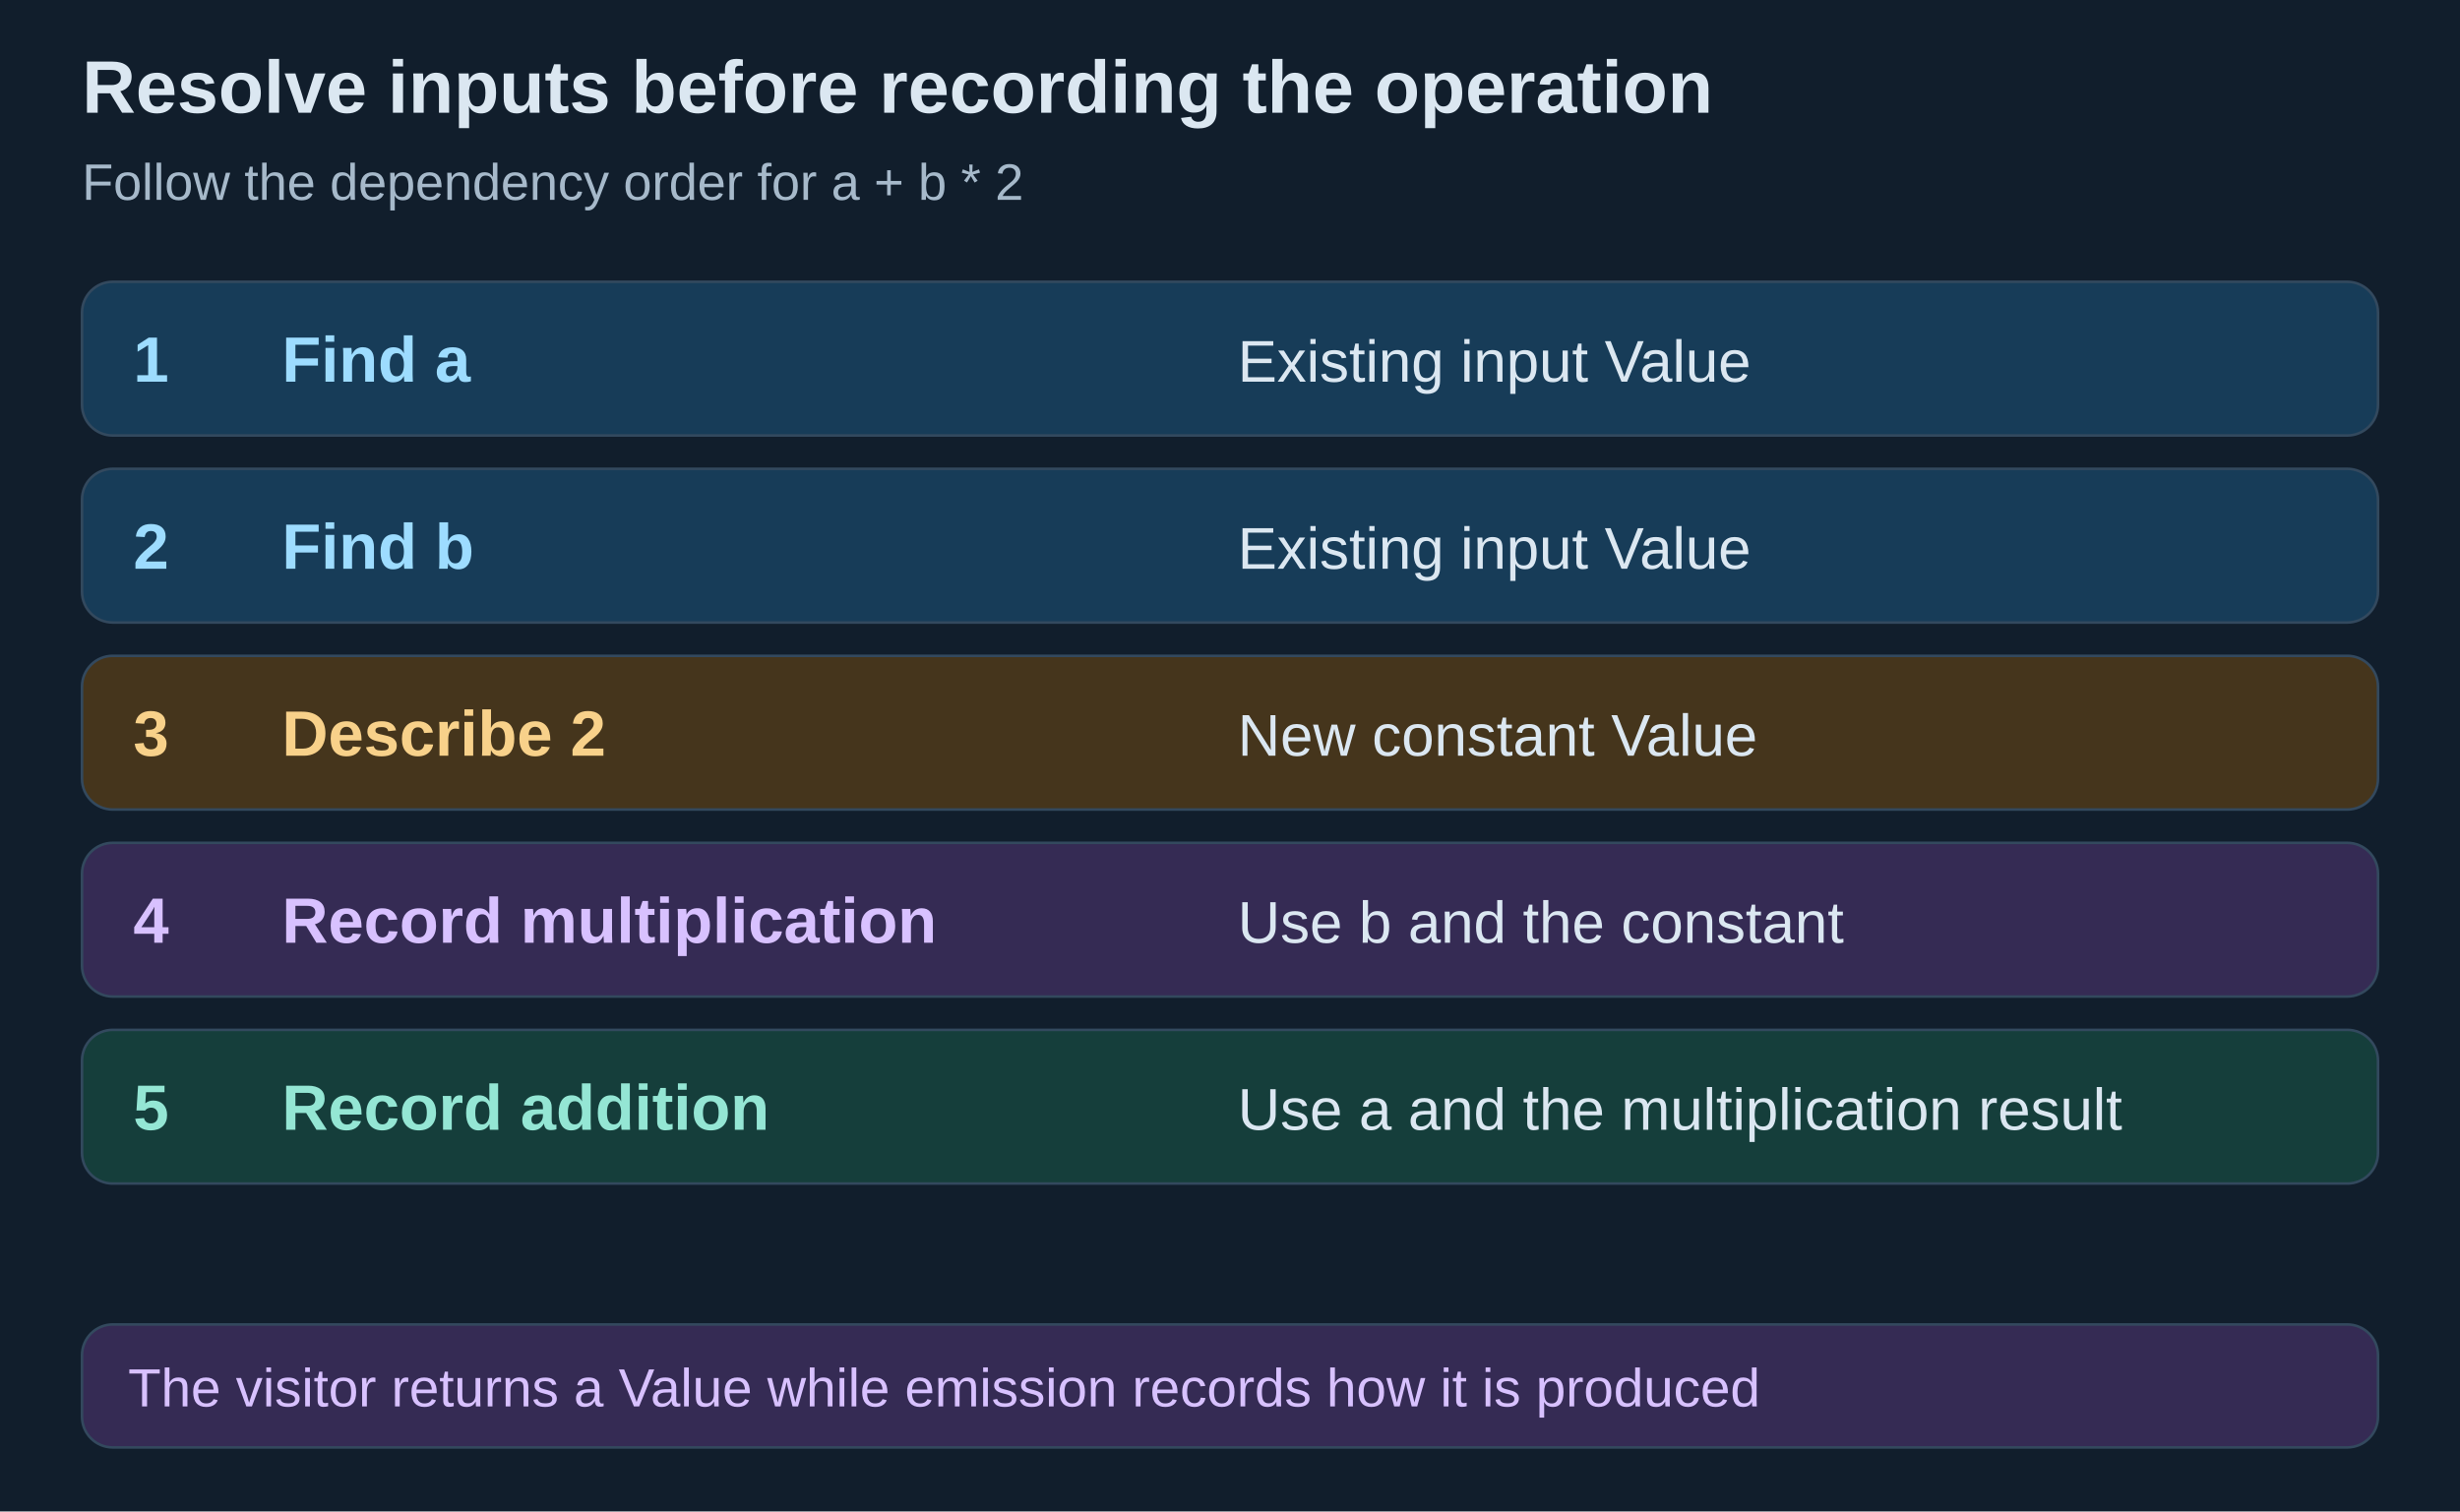
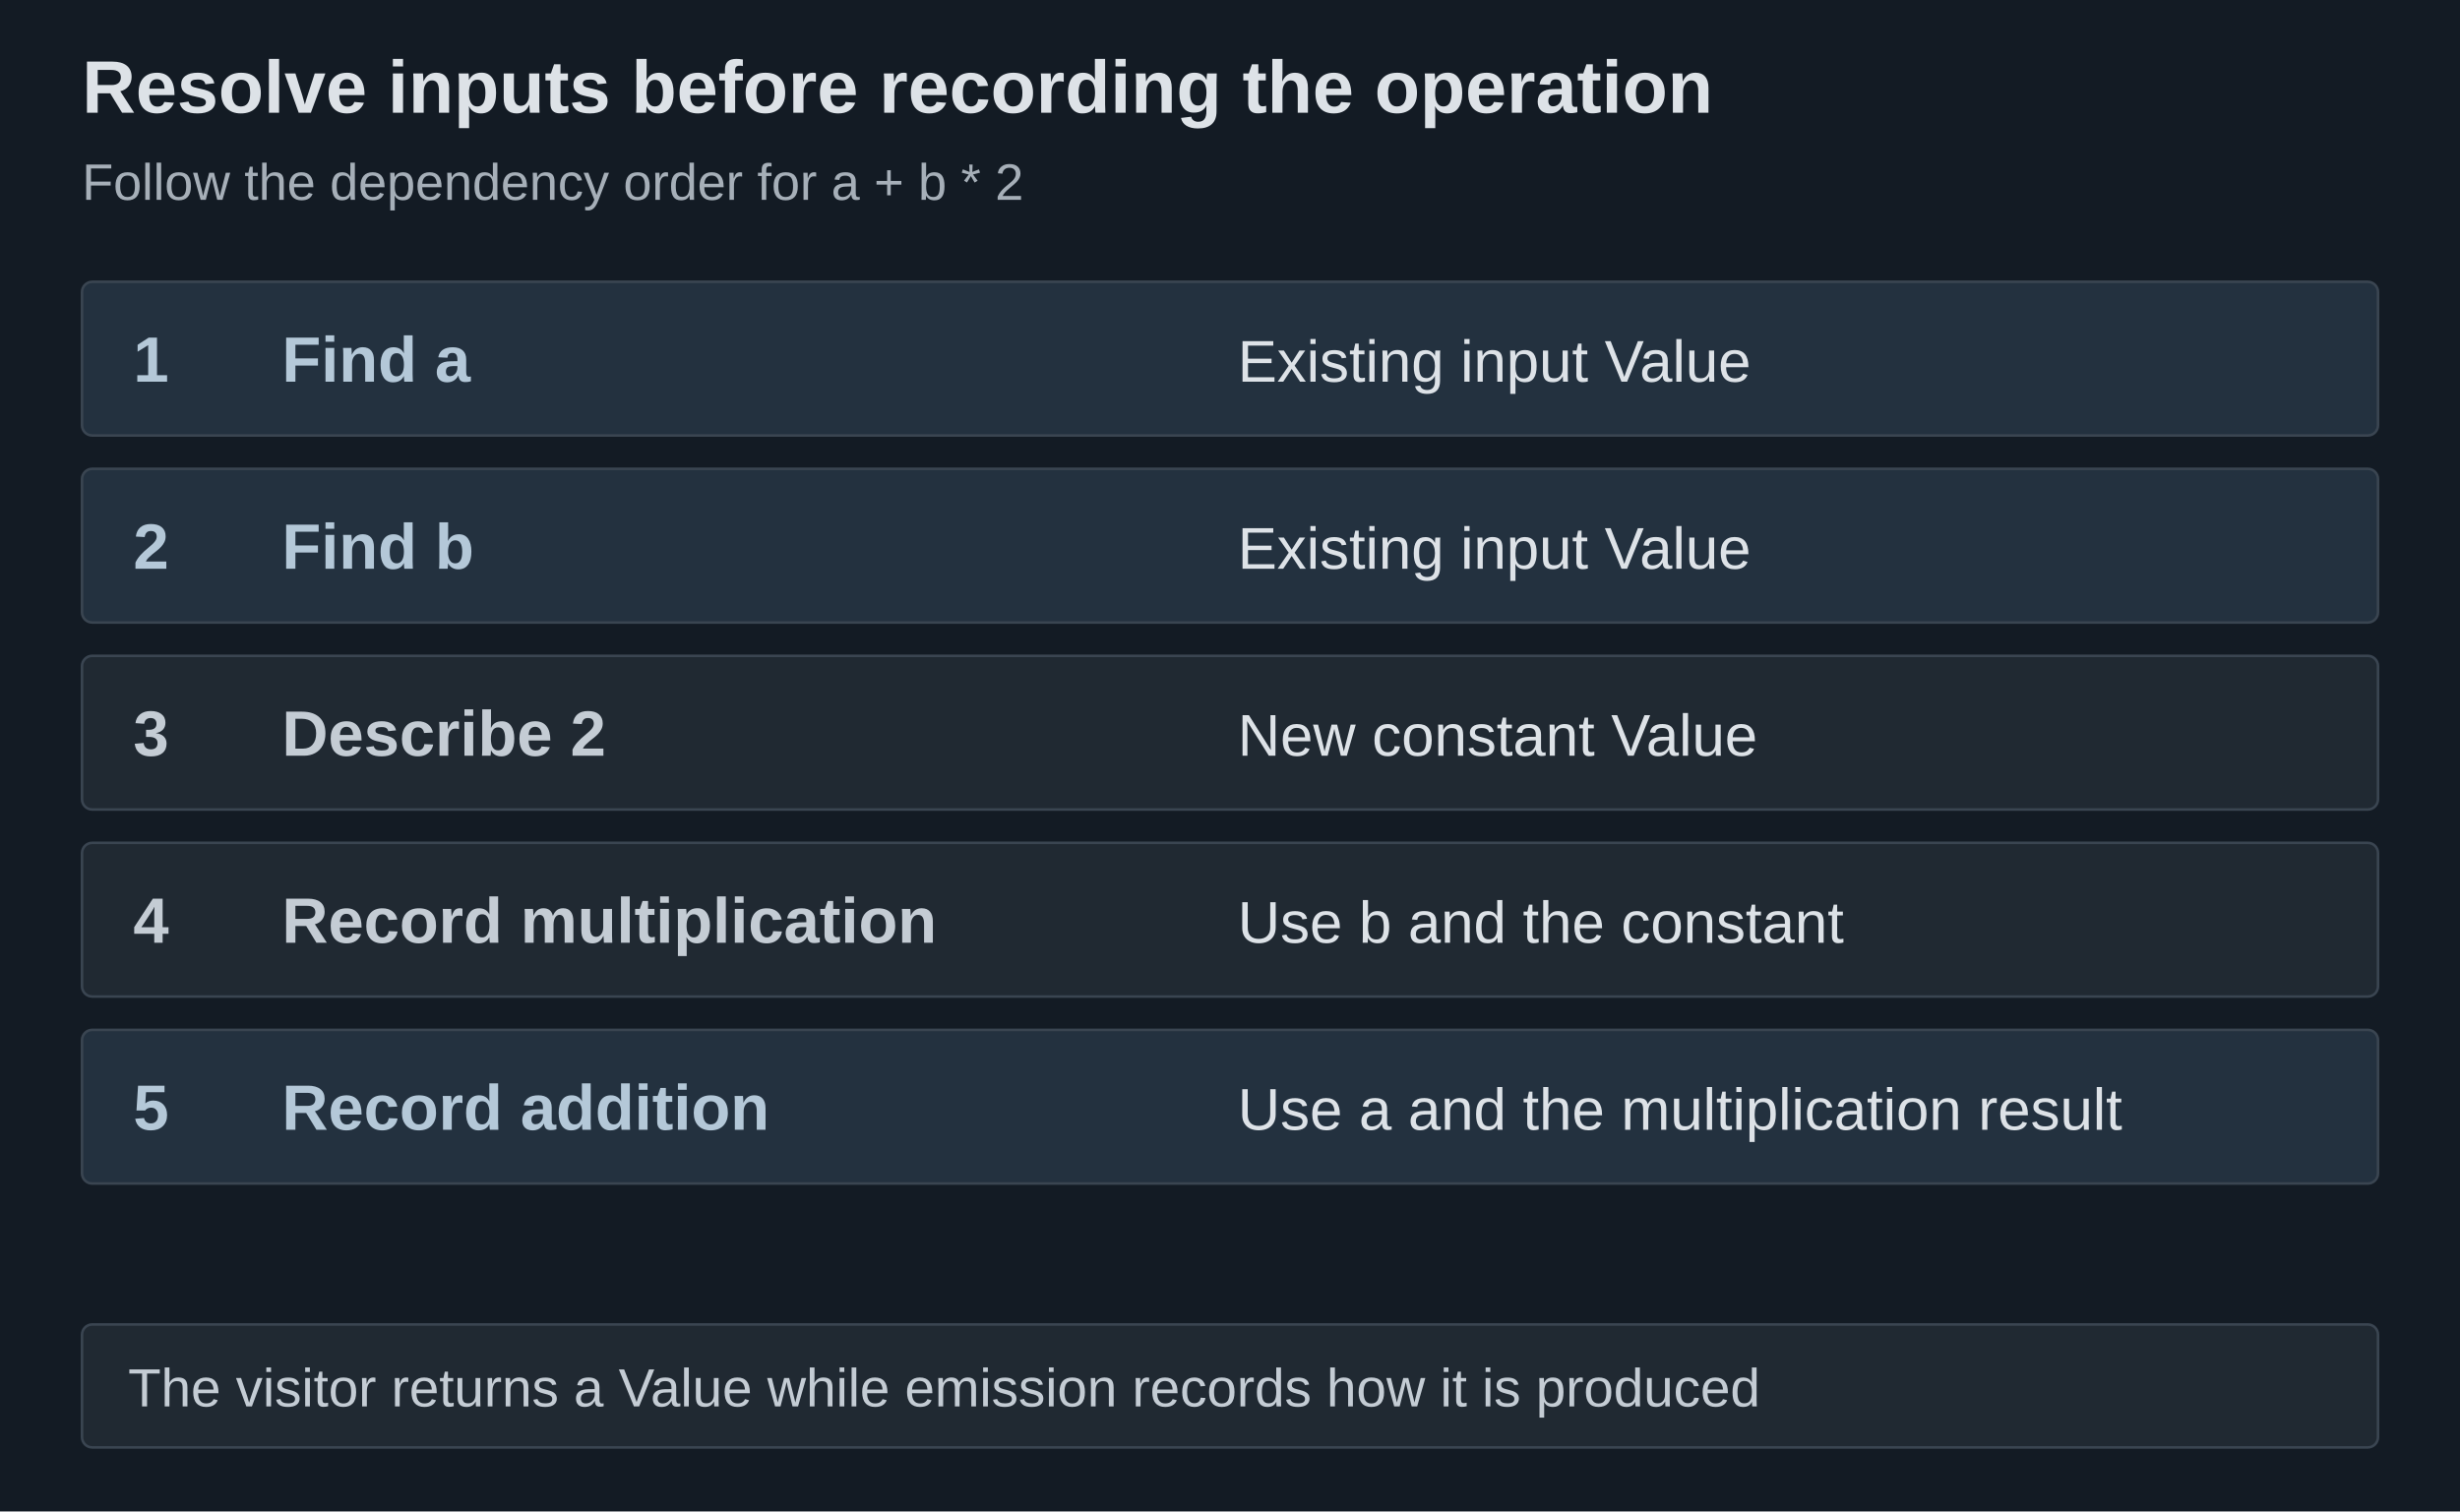
<svg xmlns="http://www.w3.org/2000/svg" width="960" height="590" viewBox="0 0 960 590" role="img" aria-labelledby="title desc">
  <defs>
    <marker id="arrow" viewBox="0 0 10 10" refX="9" refY="5" markerWidth="7" markerHeight="7" orient="auto-start-reverse">
-       <path d="M0 0L10 5L0 10Z" fill="#a6b9ca" />
+       <path d="M0 0L10 5L0 10Z" fill="#a6afb8" />
    </marker>
  </defs>
  <style>text{font-family:Arial,Helvetica,sans-serif}.code{font-family:Consolas,"DejaVu Sans Mono",monospace}</style>
-   <rect width="960" height="590" fill="#111e2c" />
-   <text x="32" y="44" font-size="29" fill="#dbe7f1" font-weight="700">Resolve inputs before recording the operation</text>
-   <text x="32" y="78" font-size="20" fill="#a6b9ca">Follow the dependency order for a + b * 2</text>
-   <rect x="32" y="110" width="896" height="60" rx="12" fill="#173c58" stroke="#33495e" />
-   <text x="52" y="149" font-size="25" fill="#9ddcff" font-weight="700">1</text>
-   <text x="110" y="149" font-size="25" fill="#9ddcff" font-weight="700">Find a</text>
-   <text x="483" y="149" font-size="23" fill="#dbe7f1">Existing input Value</text>
-   <rect x="32" y="183" width="896" height="60" rx="12" fill="#173c58" stroke="#33495e" />
-   <text x="52" y="222" font-size="25" fill="#9ddcff" font-weight="700">2</text>
-   <text x="110" y="222" font-size="25" fill="#9ddcff" font-weight="700">Find b</text>
-   <text x="483" y="222" font-size="23" fill="#dbe7f1">Existing input Value</text>
-   <rect x="32" y="256" width="896" height="60" rx="12" fill="#45351c" stroke="#33495e" />
-   <text x="52" y="295" font-size="25" fill="#f8d18a" font-weight="700">3</text>
-   <text x="110" y="295" font-size="25" fill="#f8d18a" font-weight="700">Describe 2</text>
-   <text x="483" y="295" font-size="23" fill="#dbe7f1">New constant Value</text>
-   <rect x="32" y="329" width="896" height="60" rx="12" fill="#352b54" stroke="#33495e" />
-   <text x="52" y="368" font-size="25" fill="#d8c1ff" font-weight="700">4</text>
-   <text x="110" y="368" font-size="25" fill="#d8c1ff" font-weight="700">Record multiplication</text>
-   <text x="483" y="368" font-size="23" fill="#dbe7f1">Use b and the constant</text>
-   <rect x="32" y="402" width="896" height="60" rx="12" fill="#153e3b" stroke="#33495e" />
-   <text x="52" y="441" font-size="25" fill="#94e6d4" font-weight="700">5</text>
-   <text x="110" y="441" font-size="25" fill="#94e6d4" font-weight="700">Record addition</text>
-   <text x="483" y="441" font-size="23" fill="#dbe7f1">Use a and the multiplication result</text>
-   <rect x="32" y="517" width="896" height="48" rx="12" fill="#352b54" stroke="#33495e" />
-   <text x="50" y="549" font-size="21" fill="#d8c1ff">The visitor returns a Value while emission records how it is produced</text>
+   <rect width="960" height="590" fill="#131b24" />
+   <text x="32" y="44" font-size="29" fill="#dde2e7" font-weight="700">Resolve inputs before recording the operation</text>
+   <text x="32" y="78" font-size="20" fill="#a6afb8">Follow the dependency order for a + b * 2</text>
+   <rect x="32" y="110" width="896" height="60" rx="4" fill="#23313f" stroke="#3a4551" />
+   <text x="52" y="149" font-size="25" fill="#b4c8d8" font-weight="700">1</text>
+   <text x="110" y="149" font-size="25" fill="#b4c8d8" font-weight="700">Find a</text>
+   <text x="483" y="149" font-size="23" fill="#dde2e7">Existing input Value</text>
+   <rect x="32" y="183" width="896" height="60" rx="4" fill="#23313f" stroke="#3a4551" />
+   <text x="52" y="222" font-size="25" fill="#b4c8d8" font-weight="700">2</text>
+   <text x="110" y="222" font-size="25" fill="#b4c8d8" font-weight="700">Find b</text>
+   <text x="483" y="222" font-size="23" fill="#dde2e7">Existing input Value</text>
+   <rect x="32" y="256" width="896" height="60" rx="4" fill="#202932" stroke="#3a4551" />
+   <text x="52" y="295" font-size="25" fill="#c4ccd4" font-weight="700">3</text>
+   <text x="110" y="295" font-size="25" fill="#c4ccd4" font-weight="700">Describe 2</text>
+   <text x="483" y="295" font-size="23" fill="#dde2e7">New constant Value</text>
+   <rect x="32" y="329" width="896" height="60" rx="4" fill="#202932" stroke="#3a4551" />
+   <text x="52" y="368" font-size="25" fill="#c4ccd4" font-weight="700">4</text>
+   <text x="110" y="368" font-size="25" fill="#c4ccd4" font-weight="700">Record multiplication</text>
+   <text x="483" y="368" font-size="23" fill="#dde2e7">Use b and the constant</text>
+   <rect x="32" y="402" width="896" height="60" rx="4" fill="#23313f" stroke="#3a4551" />
+   <text x="52" y="441" font-size="25" fill="#b4c8d8" font-weight="700">5</text>
+   <text x="110" y="441" font-size="25" fill="#b4c8d8" font-weight="700">Record addition</text>
+   <text x="483" y="441" font-size="23" fill="#dde2e7">Use a and the multiplication result</text>
+   <rect x="32" y="517" width="896" height="48" rx="4" fill="#202932" stroke="#3a4551" />
+   <text x="50" y="549" font-size="21" fill="#c4ccd4">The visitor returns a Value while emission records how it is produced</text>
</svg>
